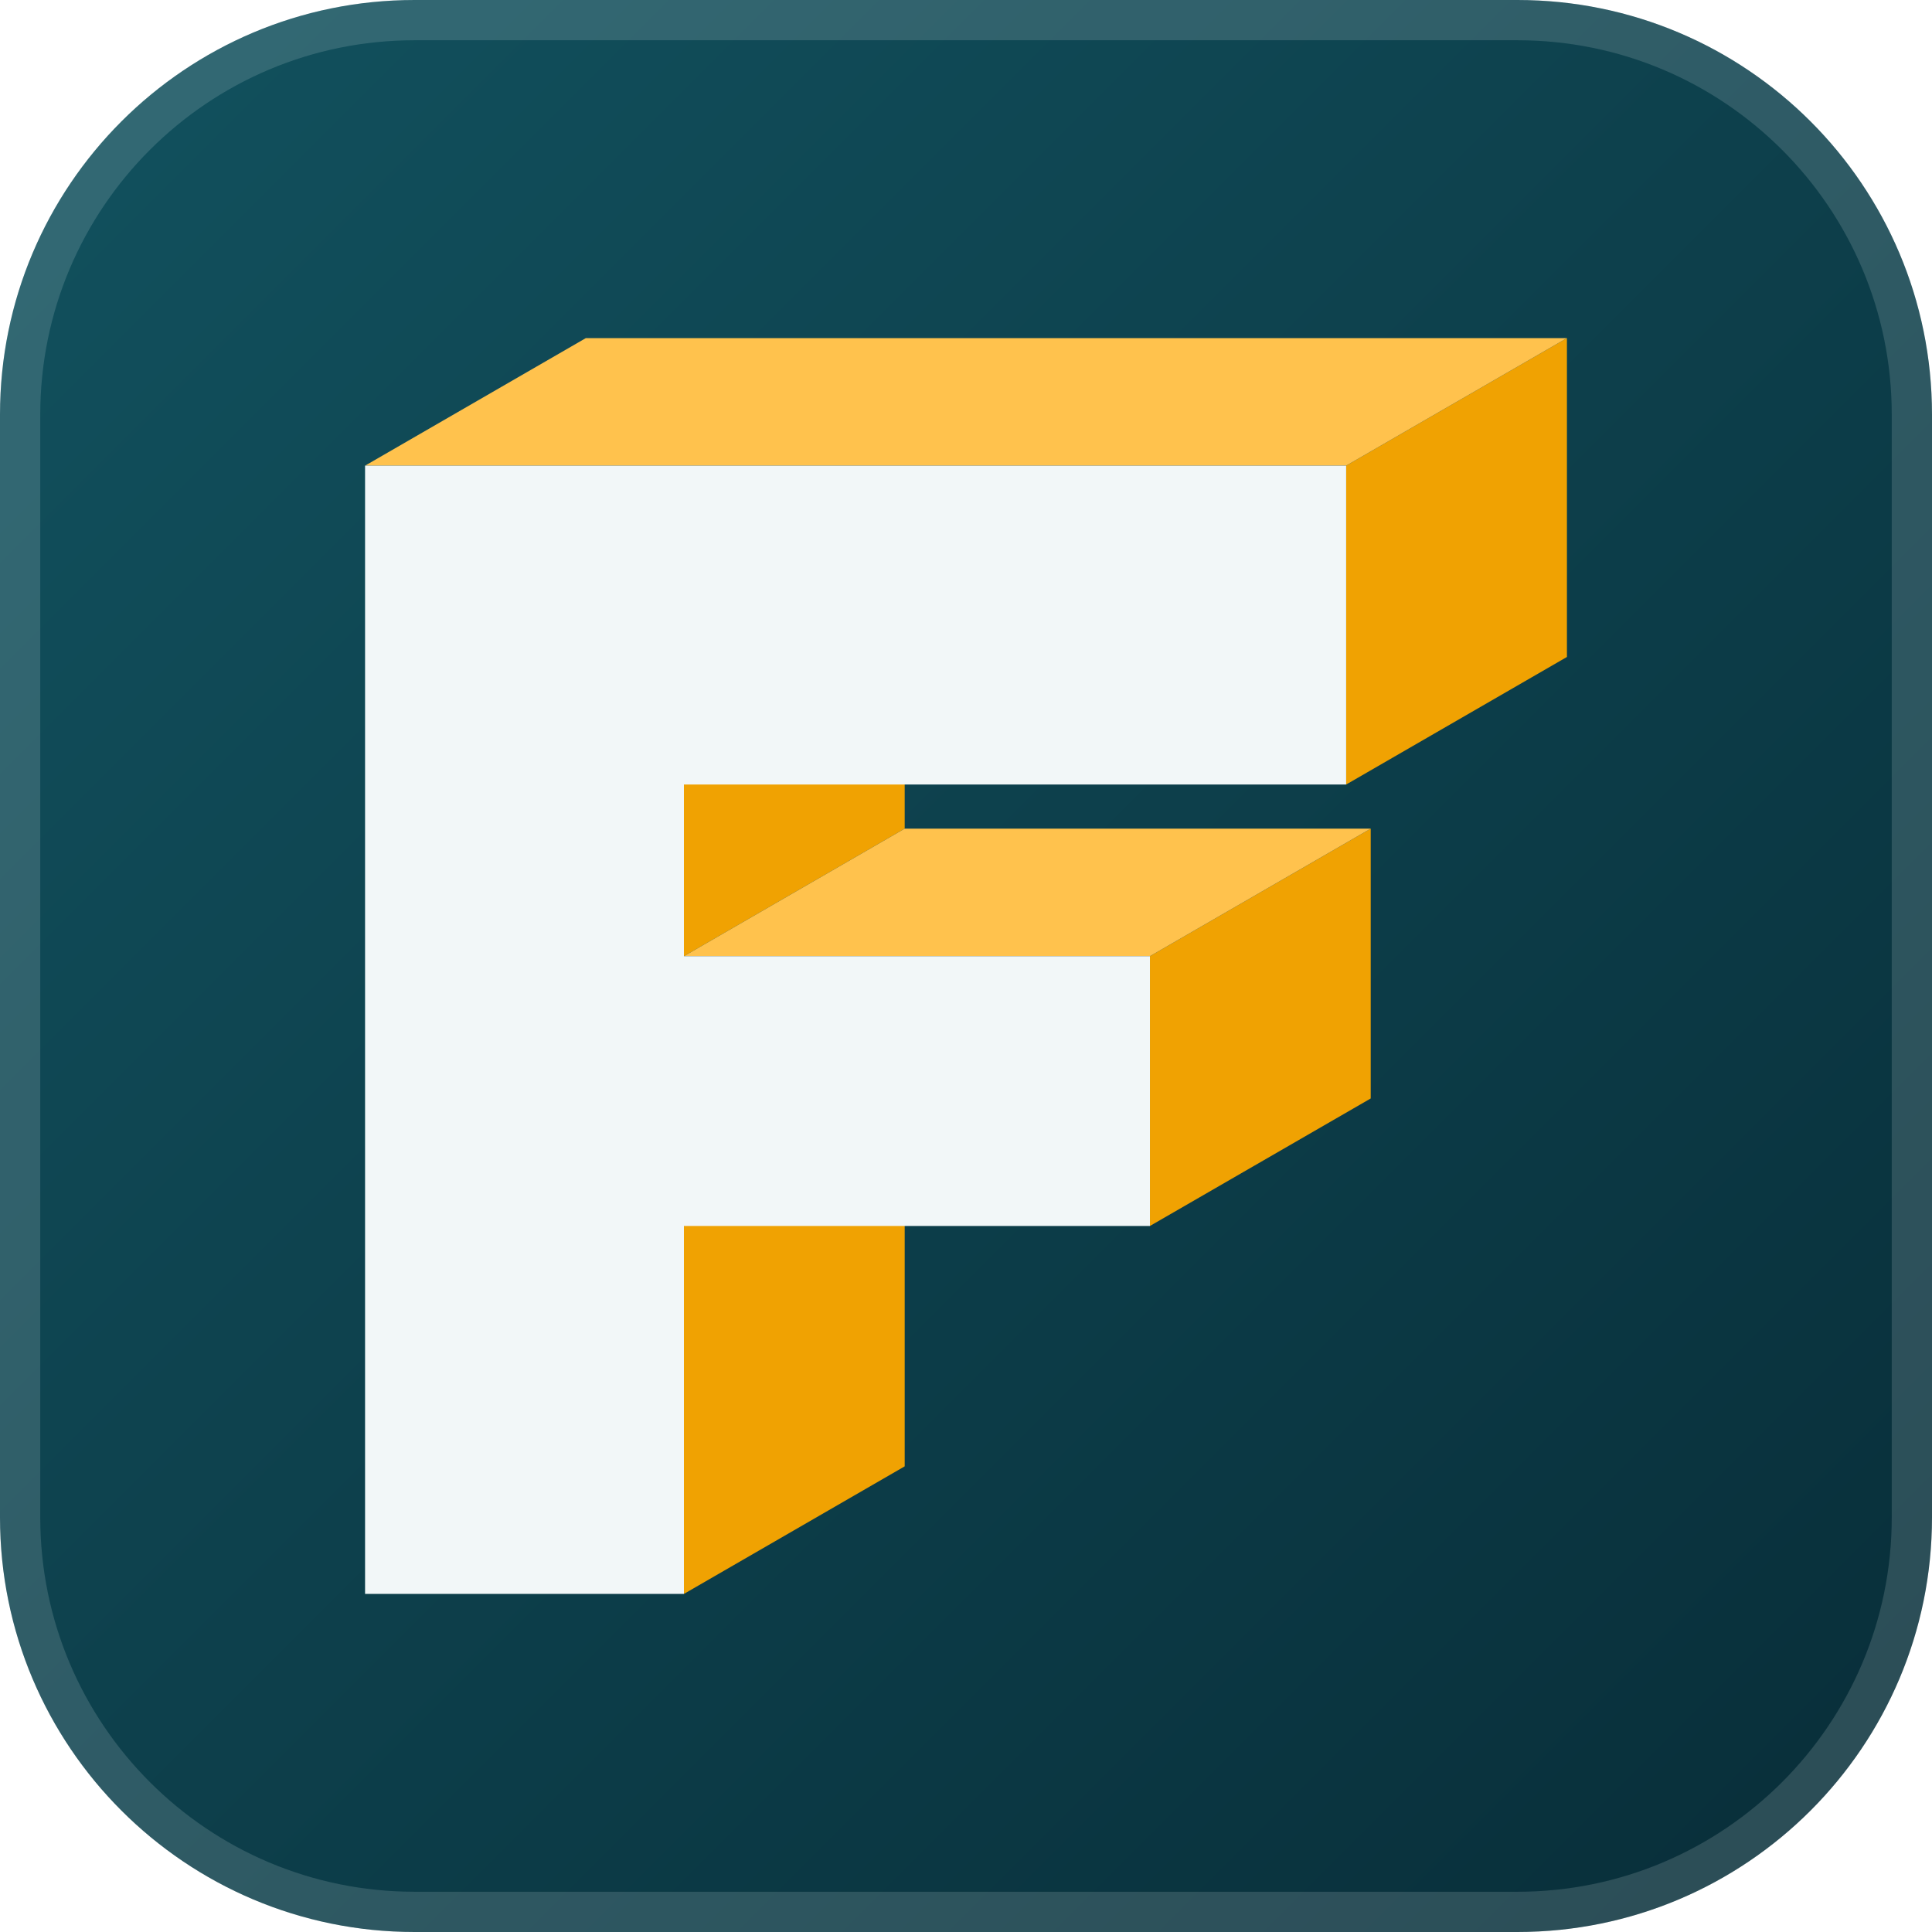
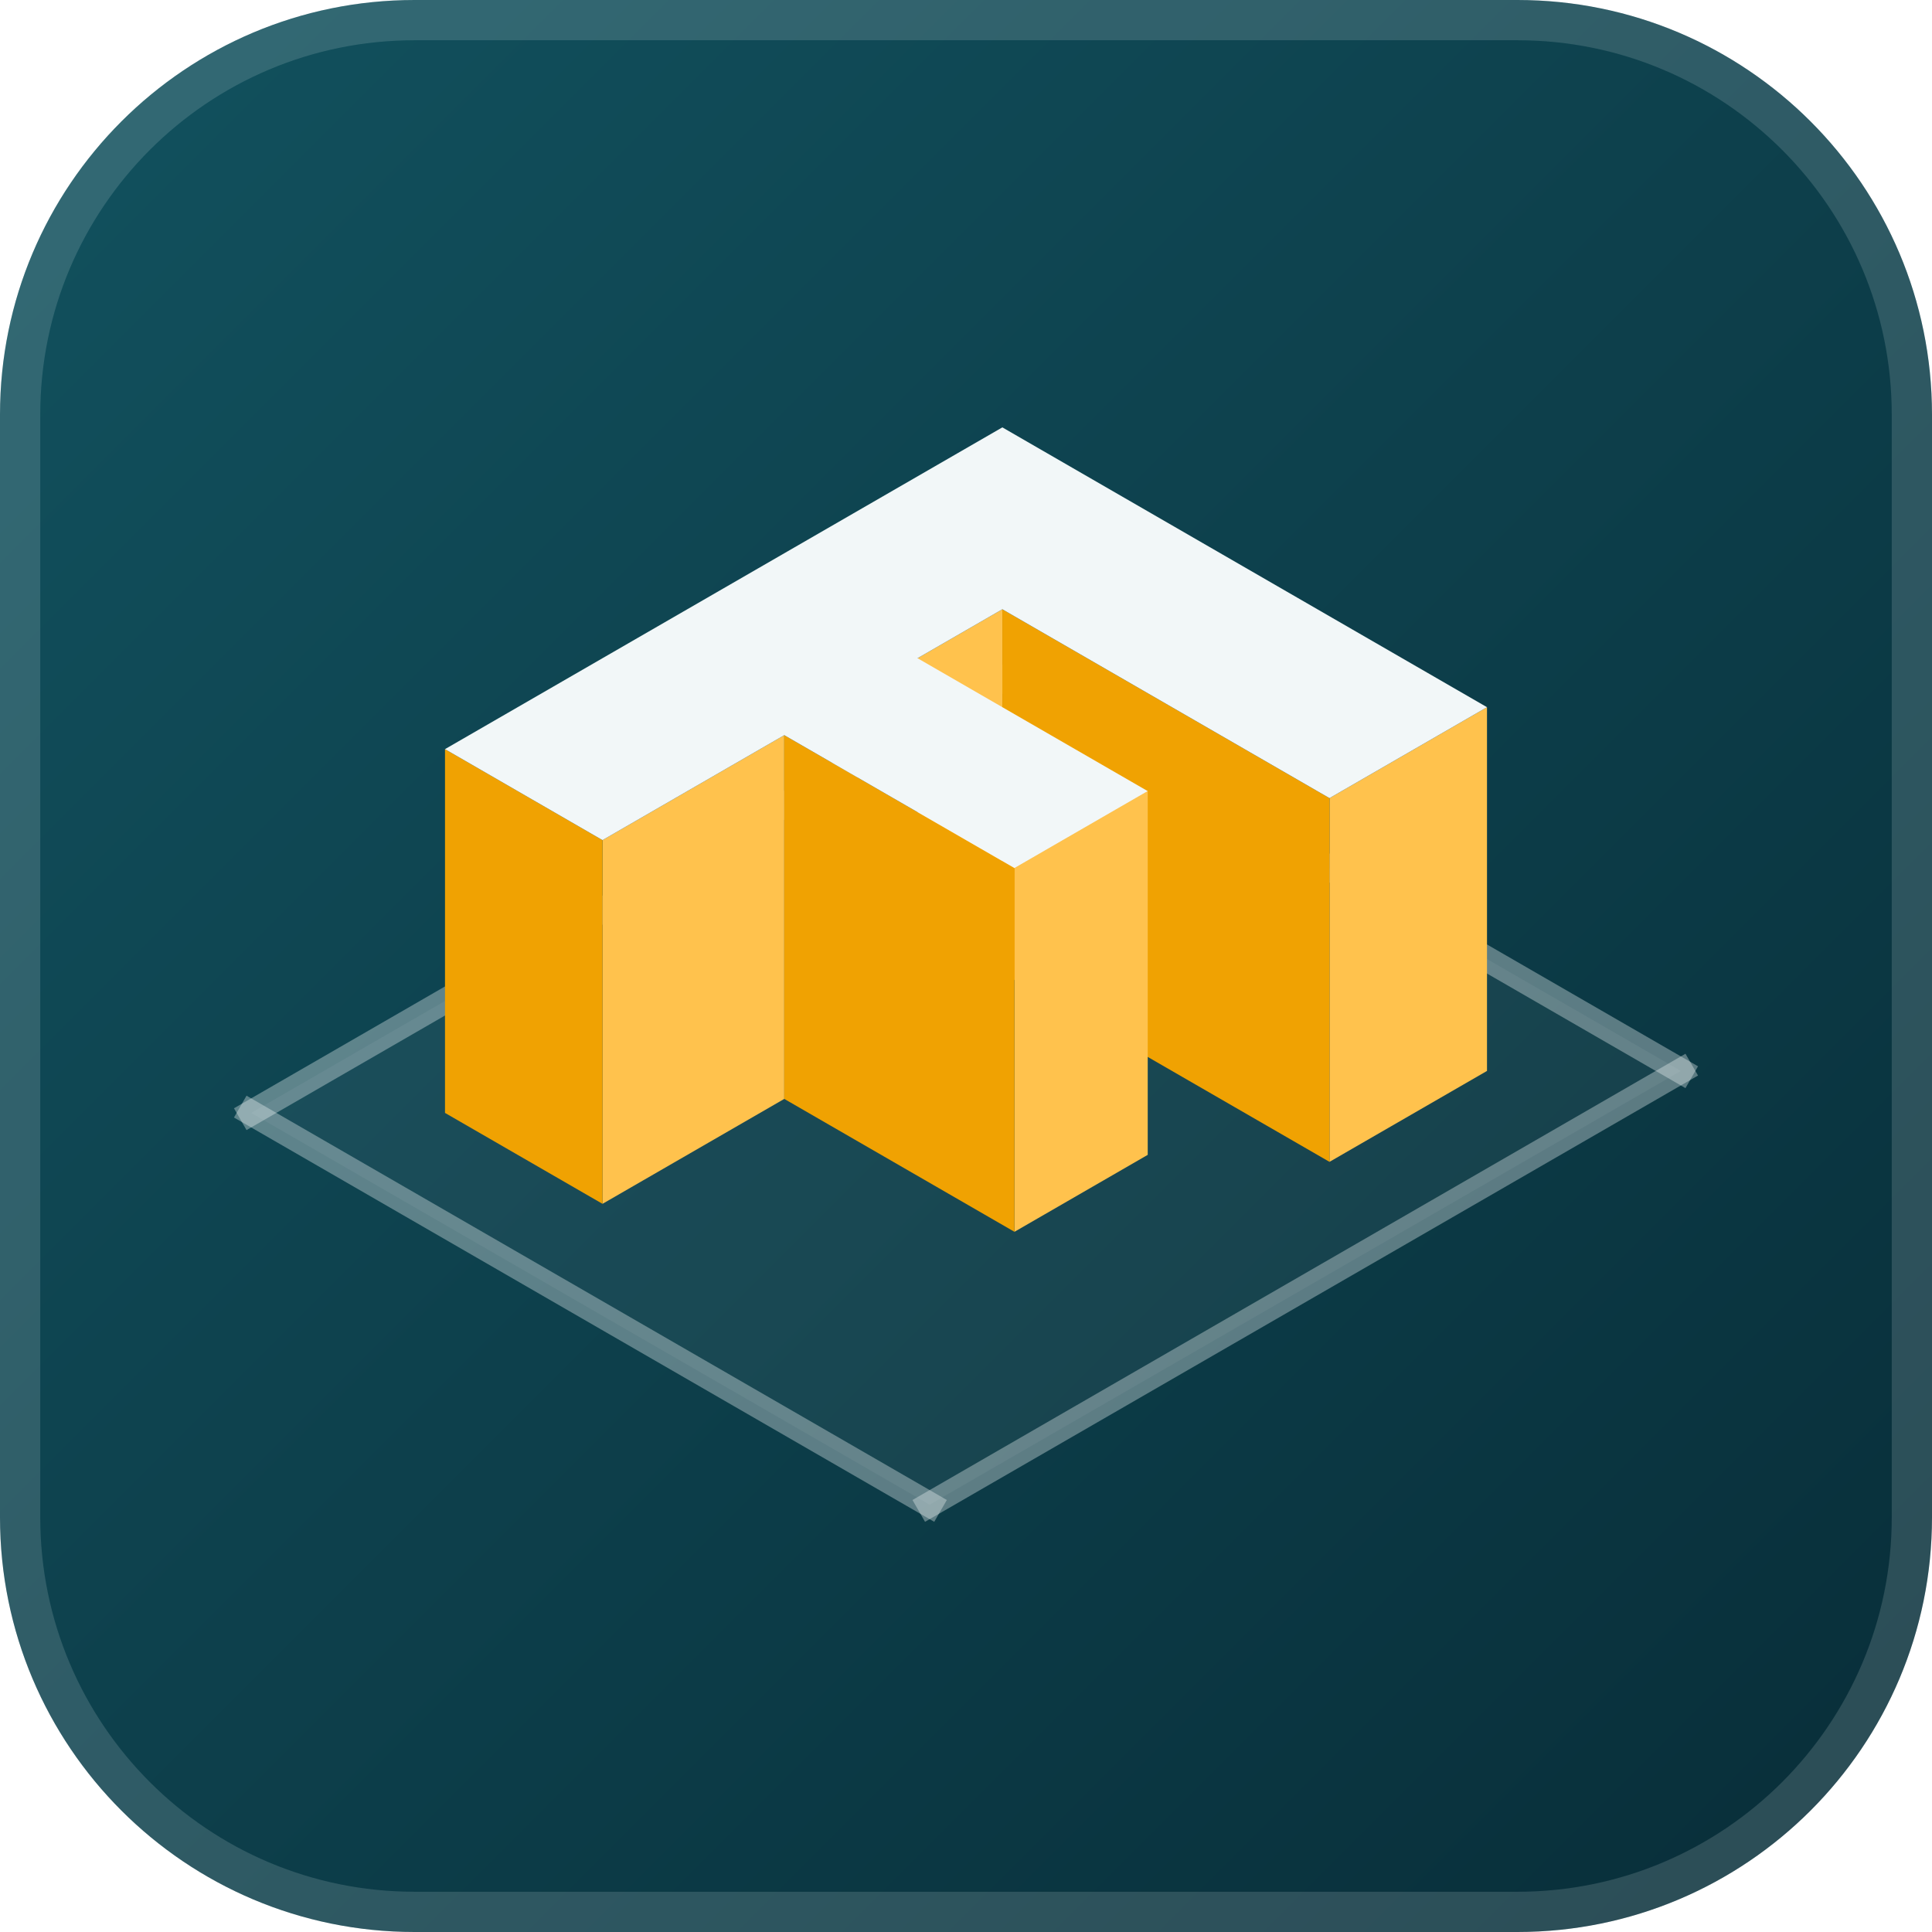
<svg xmlns="http://www.w3.org/2000/svg" width="48" height="48" viewBox="0 0 48 48" version="1.1">
  <defs>
    <linearGradient id="plate" x1="0" y1="0" x2="1" y2="1">
      <stop offset="0" stop-color="#12525f" />
      <stop offset="1" stop-color="#082d38" />
    </linearGradient>
  </defs>
  <rect x="0" y="0" width="48" height="48" rx="10.3" ry="10.3" fill="url(#plate)" />
  <rect x="0.5" y="0.5" width="47" height="47" rx="9.8" ry="9.8" fill="none" stroke="#f2f7f8" stroke-opacity="0.15" stroke-width="1" />
-   <path d="M 33.445,11.569 L 33.445,19.491 L 38.930,16.322 L 38.930,8.400 Z" fill="#f0a202" />
-   <path d="M 16.992,19.491 L 16.992,23.756 L 22.477,20.587 L 22.477,16.322 Z" fill="#f0a202" />
-   <path d="M 28.570,23.756 L 28.570,30.459 L 34.055,27.291 L 34.055,20.587 Z" fill="#f0a202" />
-   <path d="M 16.992,30.459 L 16.992,39.600 L 22.477,36.431 L 22.477,27.291 Z" fill="#f0a202" />
-   <path d="M 9.070,11.569 L 33.445,11.569 L 38.930,8.400 L 14.555,8.400 Z" fill="#ffc24d" />
-   <path d="M 16.992,23.756 L 28.570,23.756 L 34.055,20.587 L 22.477,20.587 Z" fill="#ffc24d" />
-   <path d="M 9.070,11.569 L 33.445,11.569 L 33.445,19.491 L 16.992,19.491 L 16.992,23.756 L 28.570,23.756 L 28.570,30.459 L 16.992,30.459 L 16.992,39.600 L 9.070,39.600 Z" fill="#f2f7f8" />
+   <path d="M 24.903,16.875 L 41.760,26.607 L 23.097,37.382 L 6.240,27.650 Z" fill="#f2f7f8" fill-opacity="0.055" />
+   <path d="M 24.476,16.989 L 41.875,27.034 L 42.187,26.492 L 24.789,16.447 Z" fill="#f2f7f8" fill-opacity="0.353" />
+   <path d="M 41.875,26.180 L 22.670,37.267 L 22.982,37.809 L 42.187,26.721 Z" fill="#f2f7f8" fill-opacity="0.353" />
+   <path d="M 23.524,37.267 L 6.125,27.222 L 5.813,27.764 L 23.211,37.809 Z" fill="#f2f7f8" fill-opacity="0.353" />
+   <path d="M 6.125,28.077 L 25.330,16.989 L 25.018,16.447 L 5.813,27.535 Z" fill="#f2f7f8" fill-opacity="0.353" />
+   <path d="M 24.903,15.137 L 22.796,16.353 L 22.796,25.390 L 24.903,24.174 Z" fill="#ffc24d" />
+   <path d="M 36.944,17.570 L 33.031,19.829 L 33.031,28.866 L 36.944,26.607 Z" fill="#ffc24d" />
+   <path d="M 33.031,19.829 L 24.903,15.137 L 24.903,24.174 L 33.031,28.866 Z" fill="#f0a202" />
+   <path d="M 19.485,18.265 L 14.969,20.872 L 14.969,29.909 L 19.485,27.302 Z" fill="#ffc24d" />
+   <path d="M 14.969,20.872 L 11.056,18.612 L 11.056,27.650 L 14.969,29.909 Z" fill="#f0a202" />
+   <path d="M 28.515,19.655 L 25.204,21.567 L 25.204,30.604 L 28.515,28.692 Z" fill="#ffc24d" />
+   <path d="M 25.204,21.567 L 19.485,18.265 L 19.485,27.302 L 25.204,30.604 Z" fill="#f0a202" />
+   <path d="M 24.903,10.618 L 36.944,17.570 L 33.031,19.829 L 24.903,15.137 L 22.796,16.353 L 28.515,19.655 L 25.204,21.567 L 19.485,18.265 L 14.969,20.872 L 11.056,18.612 Z" fill="#f2f7f8" />
</svg>
